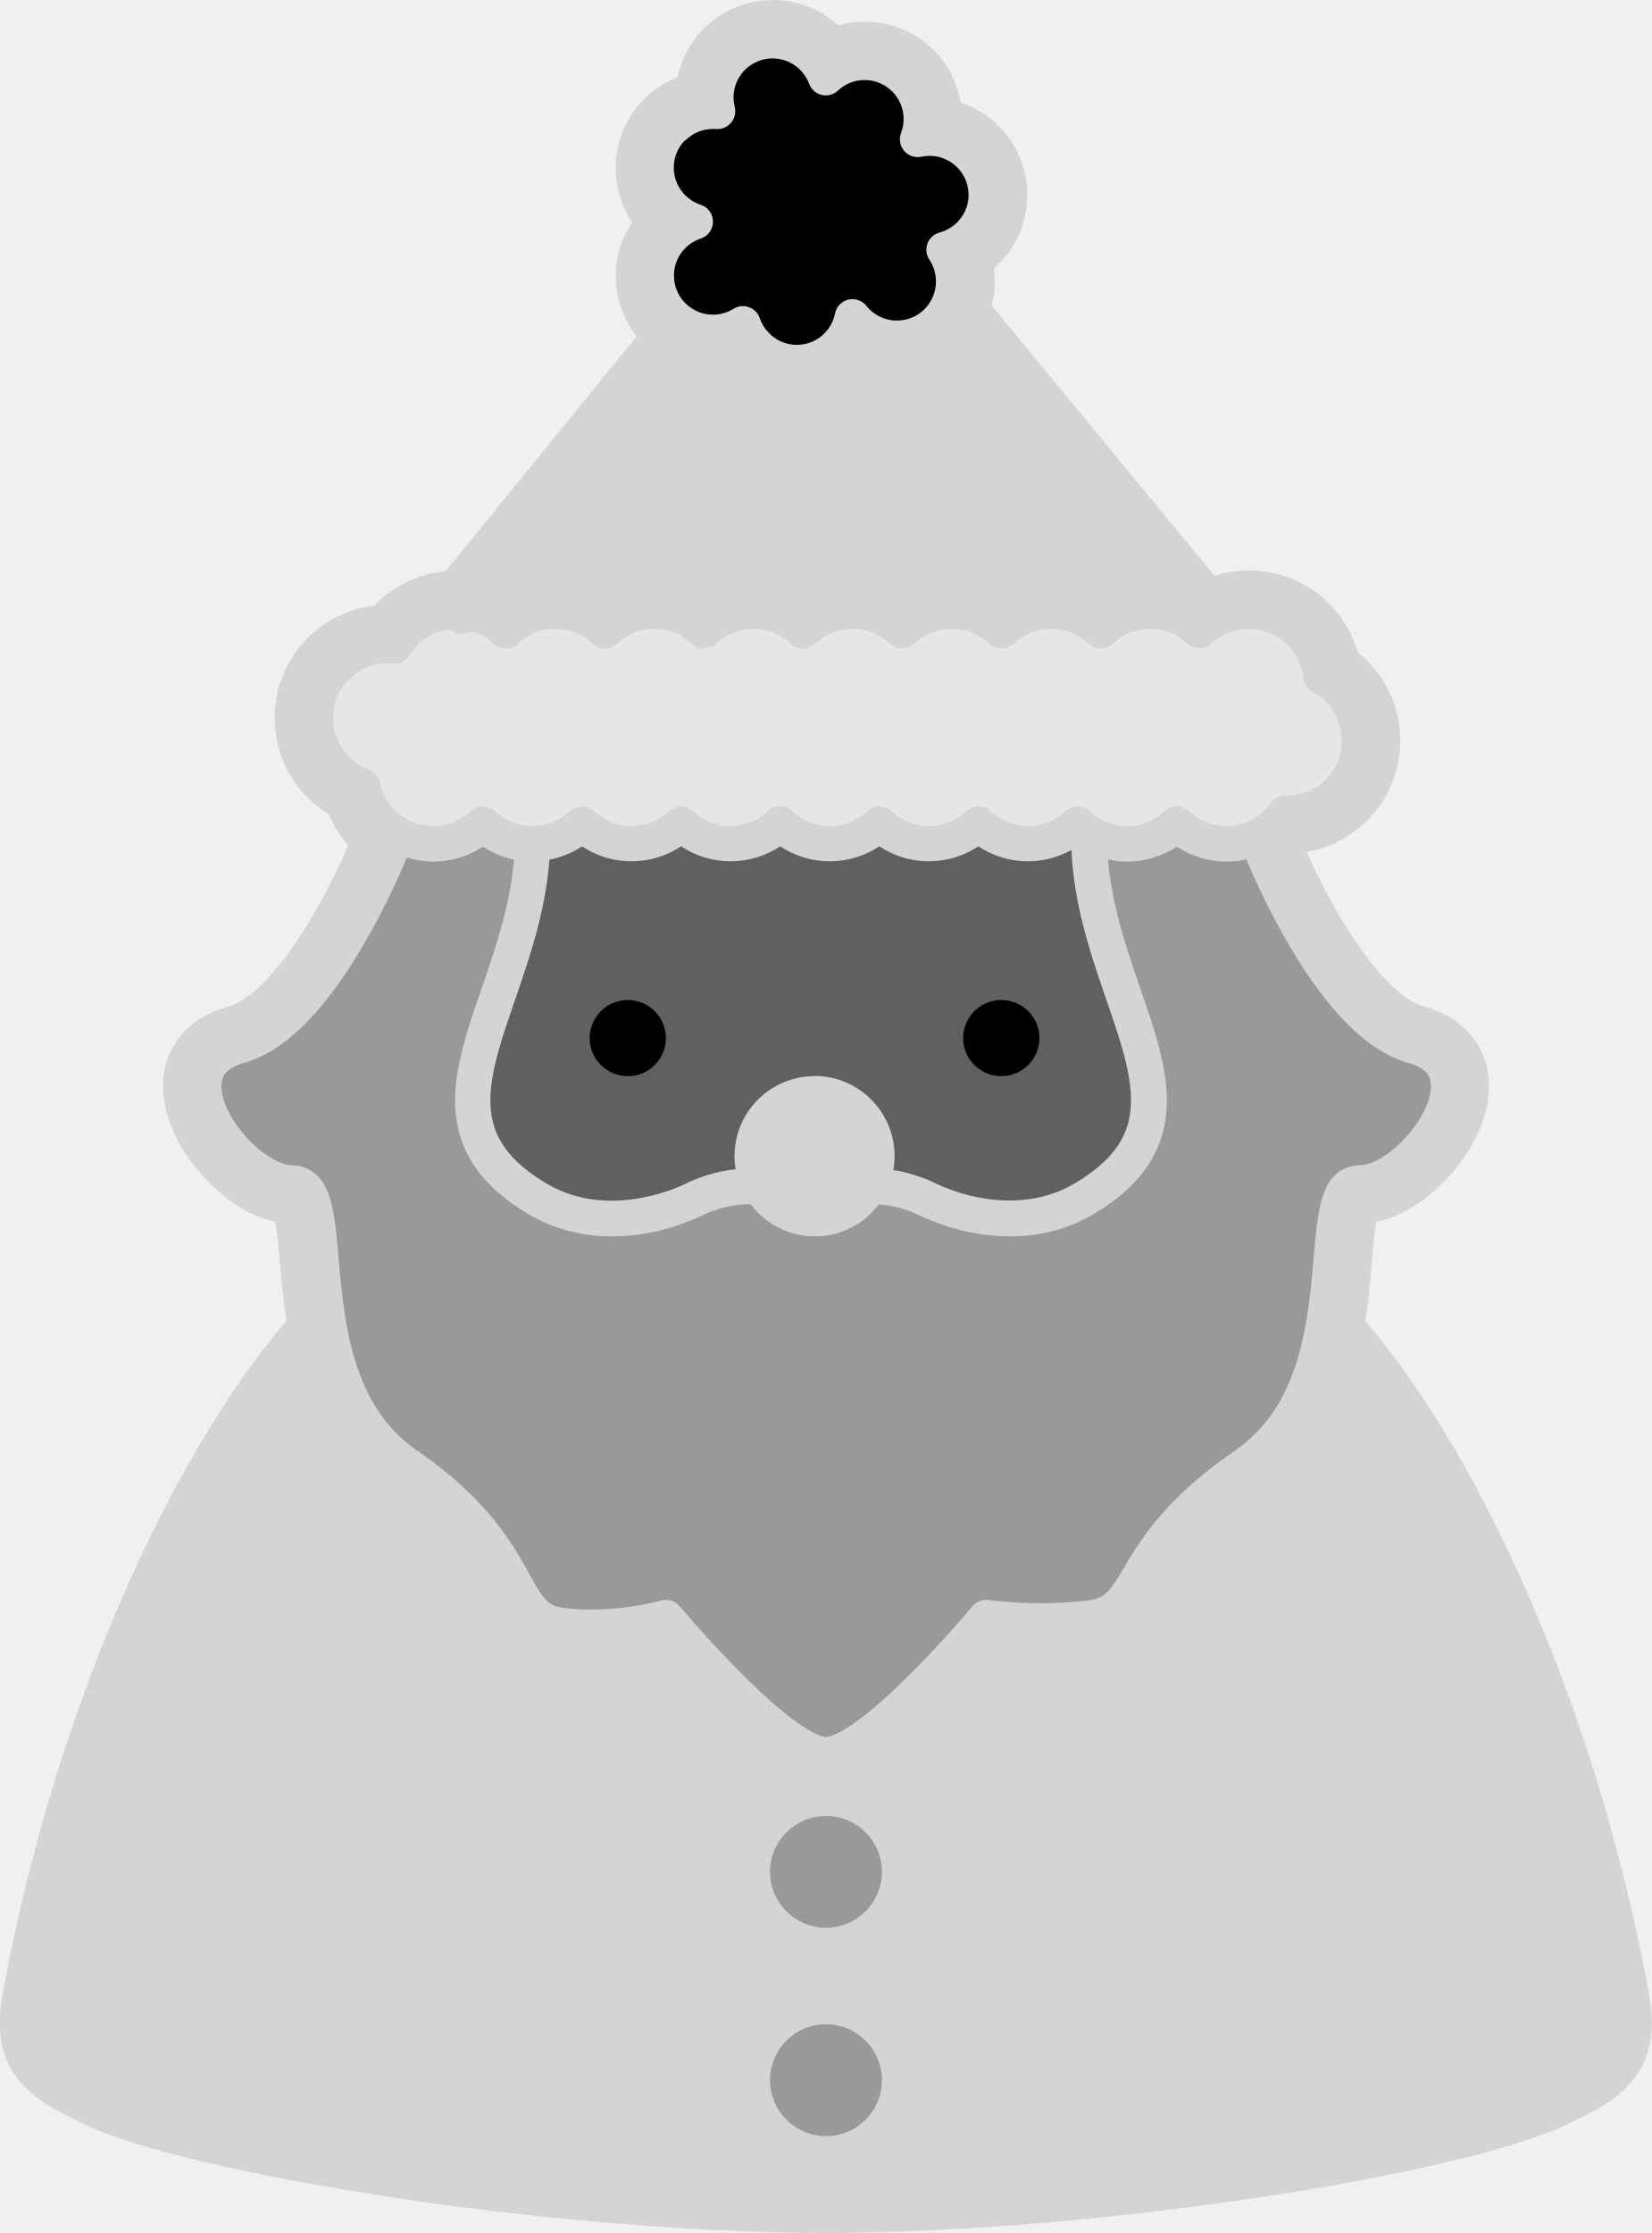
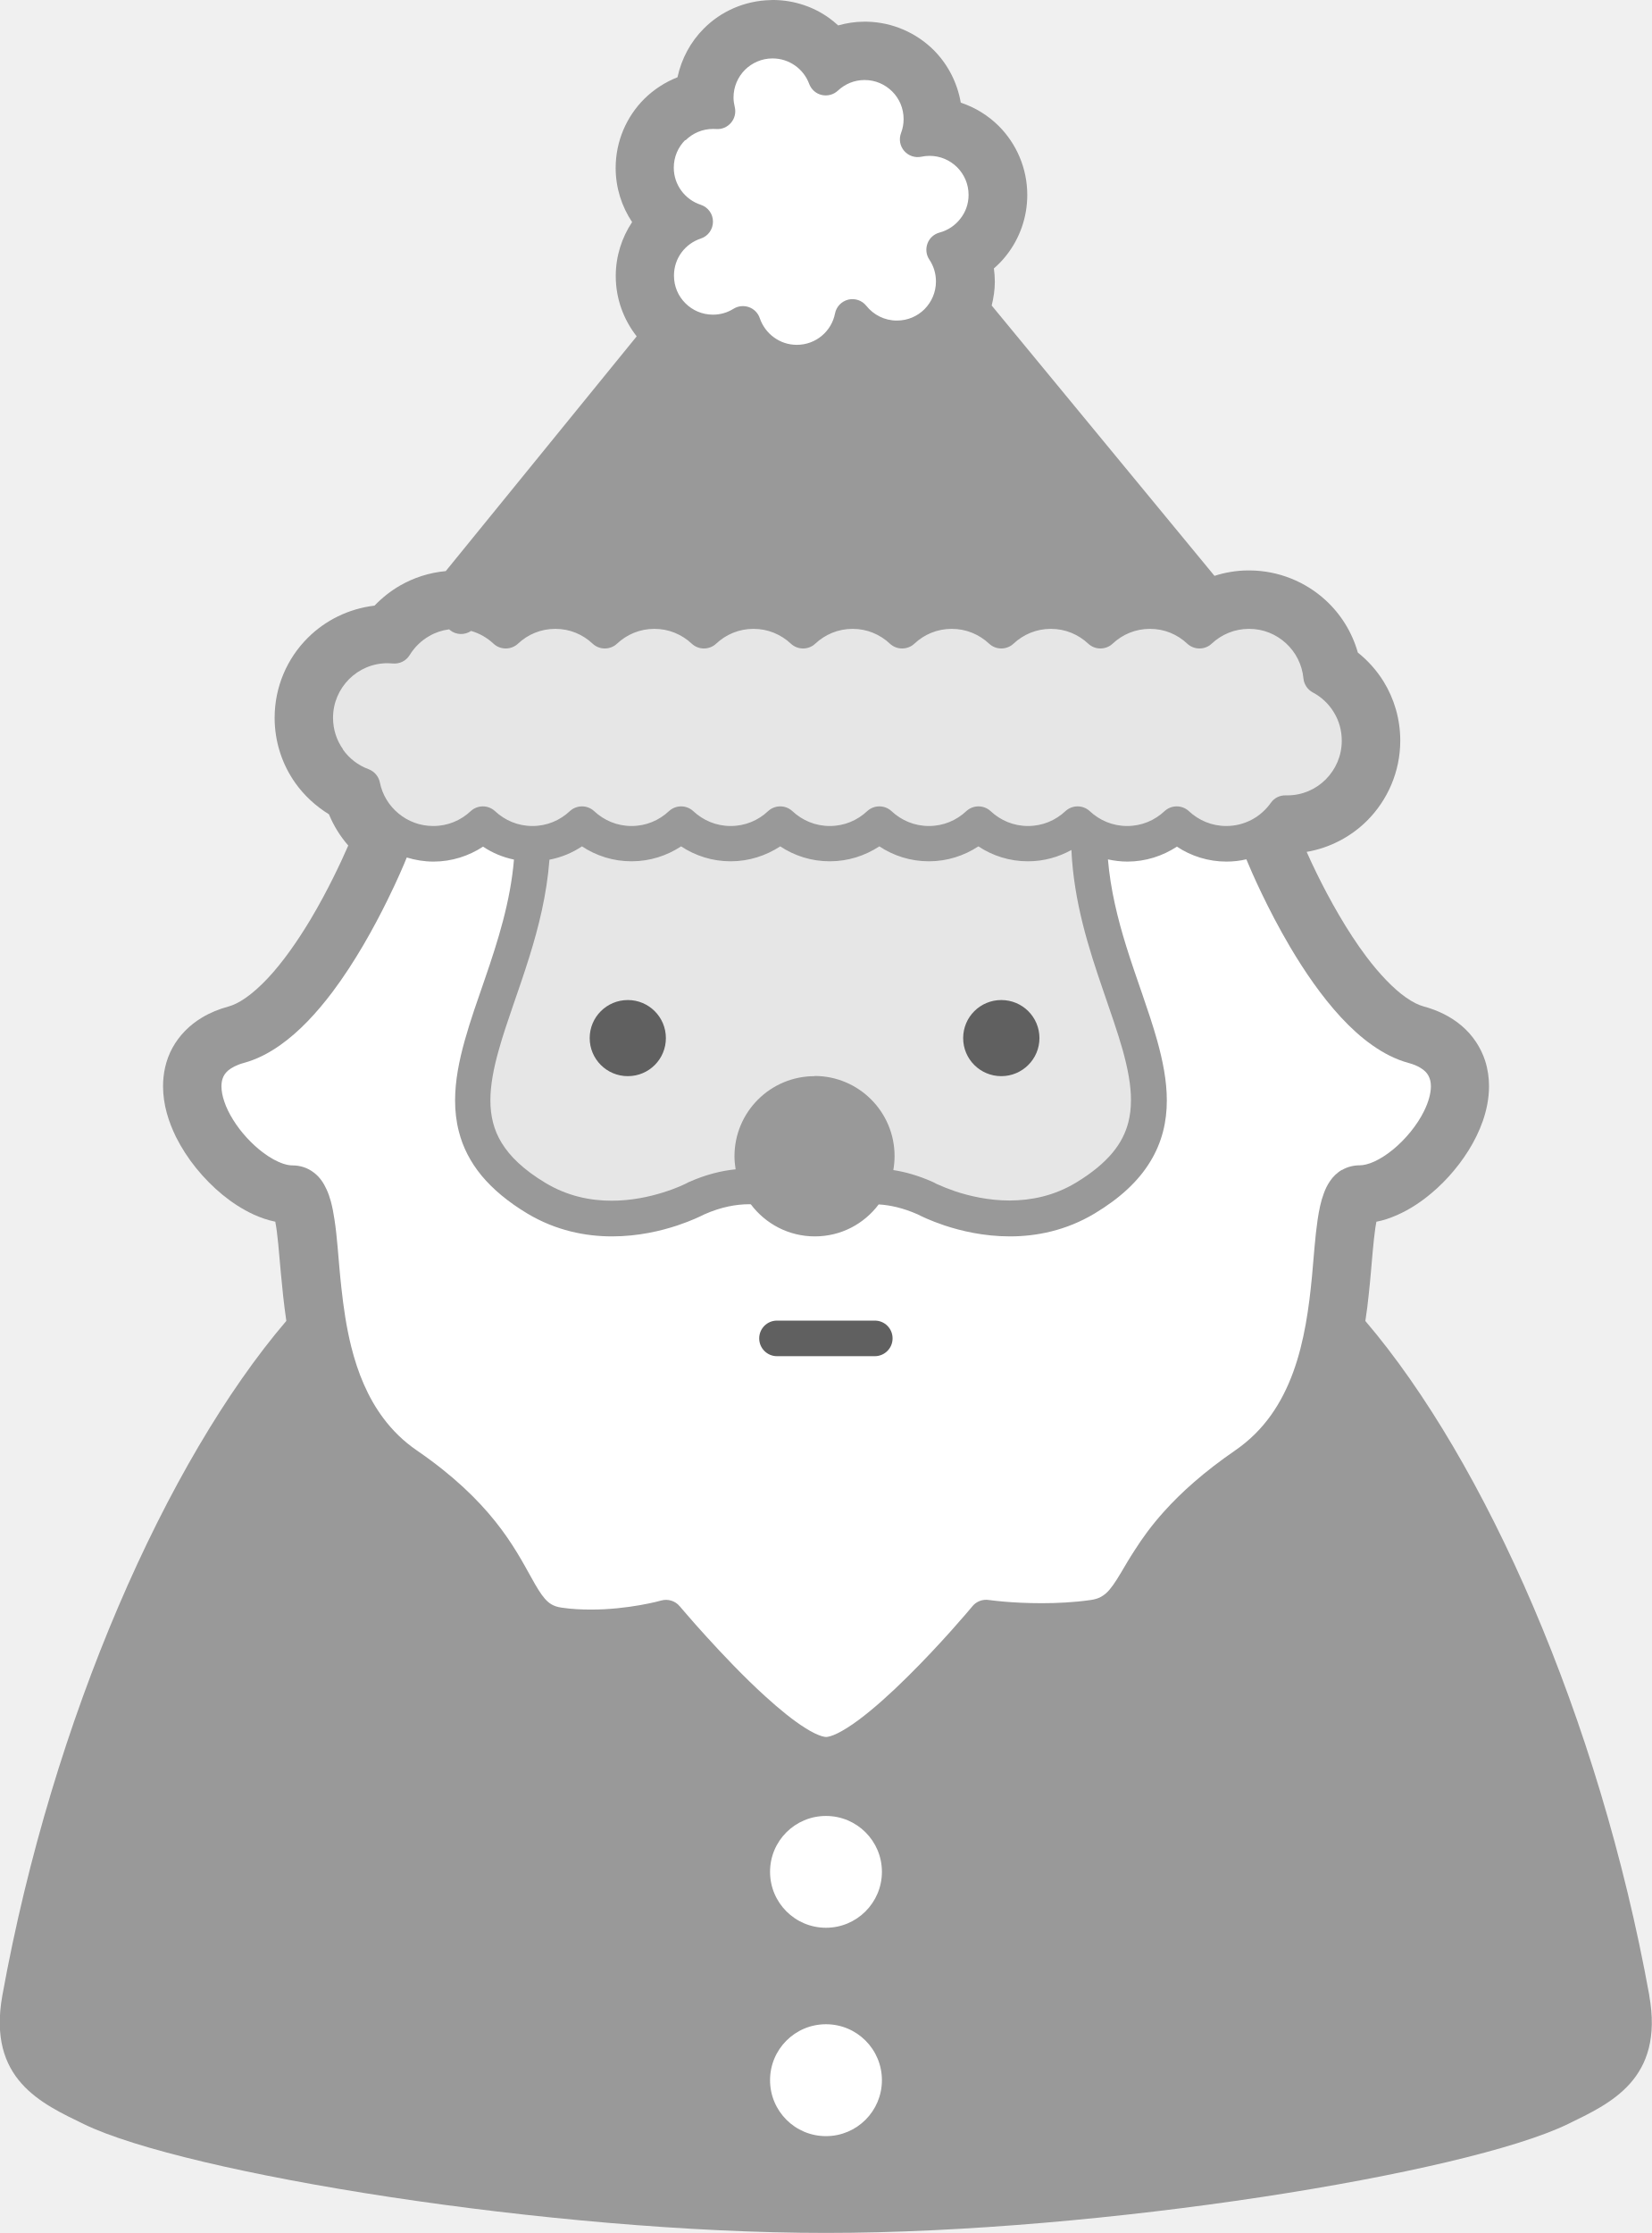
<svg xmlns="http://www.w3.org/2000/svg" id="Layer_2" viewBox="0 0 173.66 234.68">
  <g id="Layer_1-2">
-     <path d="M173.38,209.71c-5.29-29.18-17.28-56.15-29.85-70.88.15-.97.27-1.92.36-2.83.18-1.63.29-3.13.41-4.43.09-.97.18-1.84.28-2.53.04-.24.07-.45.11-.64.36-.07.71-.16,1.05-.27h0c1.5-.49,2.84-1.26,4.04-2.17h0c1.8-1.37,3.37-3.1,4.59-5.04.61-.98,1.13-2.02,1.52-3.14h0c.38-1.11.64-2.33.64-3.62,0-.87-.12-1.78-.41-2.68-.45-1.39-1.29-2.67-2.46-3.67-1.15-.98-2.53-1.64-4.01-2.04h0c-.49-.13-1.15-.44-1.88-.96h0c-1.27-.89-2.76-2.44-4.12-4.25h0c-2.06-2.73-3.9-6.06-5.18-8.66-.44-.89-.81-1.7-1.11-2.37,2.45-.42,4.67-1.6,6.36-3.29,2.14-2.14,3.48-5.13,3.48-8.4,0-2.27-.64-4.41-1.75-6.21-.72-1.17-1.65-2.2-2.71-3.05-.61-2.15-1.8-4.05-3.4-5.51h0c-2.1-1.92-4.91-3.1-7.98-3.12h-.04s-.07,0-.13,0c-1.22.01-2.41.21-3.52.57l-23.42-28.41c.2-.81.33-1.65.33-2.51,0-.47-.04-.93-.1-1.39.49-.42.95-.9,1.35-1.42,1.35-1.73,2.16-3.93,2.16-6.3,0-2.82-1.15-5.4-3-7.25h0c-1.11-1.1-2.47-1.95-3.99-2.45-.37-2.14-1.38-4.05-2.84-5.52h0c-1.8-1.79-4.29-2.93-7.02-2.99-.04,0-.09,0-.17,0h-.16c-.93,0-1.84.15-2.7.39-.31-.28-.63-.55-.97-.79-1.62-1.16-3.61-1.84-5.73-1.88-.03,0-.08,0-.13,0h-.07s-.1,0-.2.01c-2.74.06-5.24,1.19-7.03,3h0c-1.37,1.37-2.34,3.15-2.76,5.11-1.32.52-2.51,1.3-3.5,2.28-1.85,1.85-3,4.43-3,7.25,0,2.09.64,4.06,1.73,5.69-1.08,1.62-1.72,3.58-1.72,5.67,0,2.39.83,4.59,2.2,6.34l-20.07,24.67c-1.73.16-3.36.69-4.79,1.51-1.01.58-1.91,1.3-2.7,2.12-2.72.32-5.18,1.55-7.02,3.39h0c-2.15,2.14-3.48,5.13-3.48,8.4,0,2.55.81,4.93,2.18,6.86.94,1.32,2.15,2.43,3.53,3.28.5,1.21,1.18,2.31,2.03,3.28-.73,1.68-2.14,4.71-3.96,7.76-1.34,2.24-2.92,4.51-4.5,6.19h0c-.79.84-1.58,1.54-2.29,2.04h0c-.71.5-1.35.8-1.84.93h0c-.99.27-1.92.64-2.78,1.16-1.31.78-2.4,1.88-3.12,3.2-.71,1.31-.98,2.71-.98,4.02h0c0,1.96.59,3.74,1.35,5.31h0c1.18,2.36,2.9,4.44,4.88,6.08h0c1,.82,2.1,1.54,3.29,2.09h0c.7.32,1.47.59,2.29.76,0,.01,0,.02,0,.04h0s0,.02,0,.02c.11.57.21,1.36.3,2.28.09.92.18,1.98.28,3.11.14,1.52.31,3.21.57,4.97-12.57,14.73-24.56,41.7-29.85,70.88-1.6,8.85,4.14,11.38,8.55,13.53,10.69,5.2,49.16,11.44,78.01,11.44s67.33-6.24,78.01-11.44c4.41-2.15,10.15-4.68,8.55-13.53Z" style="fill:#d4d4d4;" />
-     <path d="M85.63,113.1c-4.65,0-8.42,3.77-8.42,8.42,0,.47.05.92.12,1.37-1.51.15-3.15.56-4.89,1.33l-.13.06h0s-.03.02-.03.02c-.2.11-1.16.59-2.6,1.03-1.43.45-3.32.86-5.38.86-2.23,0-4.63-.47-6.96-1.87-2.33-1.4-3.75-2.81-4.6-4.2-.43-.7-.72-1.4-.91-2.14-.19-.74-.28-1.51-.28-2.34,0-1.57.33-3.34.88-5.28.81-2.92,2.1-6.2,3.22-9.81.98-3.14,1.83-6.54,2.11-10.2,1.25-.24,2.4-.72,3.42-1.4,1.49.99,3.28,1.57,5.21,1.57s3.72-.59,5.21-1.57c1.49.99,3.29,1.57,5.21,1.57s3.71-.59,5.21-1.57c1.49.99,3.28,1.57,5.21,1.57s3.71-.59,5.21-1.57c1.49.99,3.29,1.57,5.21,1.57s3.71-.59,5.2-1.57c1.49.99,3.29,1.57,5.21,1.57,1.66,0,3.21-.44,4.57-1.19.25,5.47,1.83,10.37,3.32,14.71.77,2.25,1.52,4.37,2.07,6.31.54,1.95.88,3.72.87,5.28,0,.83-.09,1.6-.28,2.34-.29,1.1-.79,2.13-1.66,3.18-.87,1.04-2.11,2.1-3.85,3.15-2.33,1.4-4.73,1.86-6.96,1.87-2.23,0-4.26-.48-5.73-.97-.73-.25-1.32-.49-1.71-.67-.2-.08-.35-.15-.44-.21l-.1-.05h-.02s0-.01,0-.01l-.13-.06c-1.44-.64-2.81-1.03-4.1-1.23.08-.48.13-.97.13-1.47,0-4.64-3.76-8.42-8.41-8.42Z" style="fill:#606060;" />
-     <path d="M66,105.1c-2.22,0-4.01,1.79-4.01,4s1.79,4,4.01,4,4-1.79,4-4c0-2.21-1.79-4-4-4Z" />
-     <path d="M105.26,113.1c2.21,0,4.01-1.79,4.01-4s-1.79-4-4.01-4-4.01,1.79-4.01,4c0,2.21,1.79,4,4.01,4Z" />
-     <path d="M91.96,138.79h-10.28c-1.03,0-1.87.83-1.87,1.87s.84,1.87,1.87,1.87h10.28c1.03,0,1.87-.83,1.87-1.87s-.83-1.87-1.87-1.87Z" />
-     <path d="M18.3,106.09l-.06.03h0l.05-.03Z" />
-     <path d="M20.52,125.62l-.03-.03h0l.03.03Z" />
-     <path d="M18.24,106.13h0s0,0,0,0Z" />
-     <path d="M72.06,14.75c.75-.74,1.76-1.2,2.9-1.2.07,0,.17,0,.32.01.6.05,1.18-.2,1.57-.66.39-.46.53-1.07.39-1.65-.08-.34-.13-.67-.13-1,0-1.14.46-2.16,1.2-2.91.75-.74,1.77-1.2,2.9-1.2.89,0,1.7.28,2.37.75.67.47,1.19,1.14,1.48,1.92.22.59.72,1.03,1.32,1.17.61.14,1.25-.03,1.71-.46.74-.69,1.71-1.11,2.8-1.11,1.14,0,2.15.46,2.9,1.2.75.75,1.2,1.77,1.2,2.91,0,.51-.09.99-.27,1.46-.24.64-.12,1.36.33,1.88.45.52,1.14.75,1.81.61.28-.06.57-.09.86-.09,1.14,0,2.15.46,2.9,1.2.74.75,1.2,1.76,1.2,2.9,0,.96-.32,1.82-.87,2.51-.54.7-1.31,1.22-2.18,1.45-.59.16-1.06.58-1.27,1.15-.21.57-.14,1.2.2,1.7.44.66.69,1.44.69,2.29,0,1.14-.46,2.16-1.2,2.91-.75.75-1.77,1.2-2.91,1.2-1.3,0-2.45-.6-3.21-1.55-.45-.57-1.2-.82-1.9-.65-.71.18-1.25.74-1.39,1.45-.18.94-.69,1.77-1.4,2.36-.71.59-1.62.94-2.62.94-.91,0-1.73-.29-2.41-.79-.68-.5-1.2-1.2-1.48-2.01-.18-.54-.6-.97-1.14-1.16-.54-.19-1.13-.13-1.62.17-.64.4-1.37.62-2.16.62-1.14,0-2.16-.46-2.9-1.2-.75-.75-1.2-1.76-1.2-2.9,0-.92.29-1.75.79-2.43.5-.68,1.21-1.2,2.03-1.47.77-.25,1.28-.97,1.28-1.78s-.52-1.52-1.29-1.77c-.82-.27-1.53-.79-2.03-1.47-.5-.68-.8-1.51-.8-2.43,0-1.14.46-2.16,1.2-2.9Z" />
+     <path d="M173.38,209.71c-5.29-29.18-17.28-56.15-29.85-70.88.15-.97.27-1.92.36-2.83.18-1.63.29-3.13.41-4.43.09-.97.18-1.84.28-2.53.04-.24.07-.45.11-.64.36-.07.71-.16,1.05-.27h0c1.5-.49,2.84-1.26,4.04-2.17h0c1.8-1.37,3.37-3.1,4.59-5.04.61-.98,1.13-2.02,1.52-3.14h0c.38-1.11.64-2.33.64-3.62,0-.87-.12-1.78-.41-2.68-.45-1.39-1.29-2.67-2.46-3.67-1.15-.98-2.53-1.64-4.01-2.04h0c-.49-.13-1.15-.44-1.88-.96h0c-1.27-.89-2.76-2.44-4.12-4.25h0c-2.06-2.73-3.9-6.06-5.18-8.66-.44-.89-.81-1.7-1.11-2.37,2.45-.42,4.67-1.6,6.36-3.29,2.14-2.14,3.48-5.13,3.48-8.4,0-2.27-.64-4.41-1.75-6.21-.72-1.17-1.65-2.2-2.71-3.05-.61-2.15-1.8-4.05-3.4-5.51h0c-2.1-1.92-4.91-3.1-7.98-3.12h-.04s-.07,0-.13,0c-1.22.01-2.41.21-3.52.57l-23.42-28.41c.2-.81.33-1.65.33-2.51,0-.47-.04-.93-.1-1.39.49-.42.95-.9,1.35-1.42,1.35-1.73,2.16-3.93,2.16-6.3,0-2.82-1.15-5.4-3-7.25h0c-1.11-1.1-2.47-1.95-3.99-2.45-.37-2.14-1.38-4.05-2.84-5.52h0c-1.8-1.79-4.29-2.93-7.02-2.99-.04,0-.09,0-.17,0h-.16c-.93,0-1.84.15-2.7.39-.31-.28-.63-.55-.97-.79-1.62-1.16-3.61-1.84-5.73-1.88-.03,0-.08,0-.13,0h-.07s-.1,0-.2.01c-2.74.06-5.24,1.19-7.03,3h0c-1.37,1.37-2.34,3.15-2.76,5.11-1.32.52-2.51,1.3-3.5,2.28-1.85,1.85-3,4.43-3,7.25,0,2.09.64,4.06,1.73,5.69-1.08,1.62-1.72,3.58-1.72,5.67,0,2.39.83,4.59,2.2,6.34l-20.07,24.67c-1.73.16-3.36.69-4.79,1.51-1.01.58-1.91,1.3-2.7,2.12-2.72.32-5.18,1.55-7.02,3.39h0c-2.15,2.14-3.48,5.13-3.48,8.4,0,2.55.81,4.93,2.18,6.86.94,1.32,2.15,2.43,3.53,3.28.5,1.21,1.18,2.31,2.03,3.28-.73,1.68-2.14,4.71-3.96,7.76-1.34,2.24-2.92,4.51-4.5,6.19h0c-.79.84-1.58,1.54-2.29,2.04h0c-.71.5-1.35.8-1.84.93h0c-.99.27-1.92.64-2.78,1.16-1.31.78-2.4,1.88-3.12,3.2-.71,1.31-.98,2.71-.98,4.02h0c0,1.96.59,3.74,1.35,5.31h0c1.18,2.36,2.9,4.44,4.88,6.08h0c1,.82,2.1,1.54,3.29,2.09h0c.7.32,1.47.59,2.29.76,0,.01,0,.02,0,.04h0s0,.02,0,.02c.11.57.21,1.36.3,2.28.09.92.18,1.98.28,3.11.14,1.52.31,3.21.57,4.97-12.57,14.73-24.56,41.7-29.85,70.88-1.6,8.85,4.14,11.38,8.55,13.53,10.69,5.2,49.16,11.44,78.01,11.44s67.33-6.24,78.01-11.44c4.41-2.15,10.15-4.68,8.55-13.53Z" style="fill:#999;" />
+     <path d="M72.06,14.75c.75-.74,1.76-1.2,2.9-1.2.07,0,.17,0,.32.01.6.05,1.18-.2,1.57-.66.39-.46.53-1.07.39-1.65-.08-.34-.13-.67-.13-1,0-1.14.46-2.16,1.2-2.91.75-.74,1.77-1.2,2.9-1.2.89,0,1.7.28,2.37.75.67.47,1.19,1.14,1.48,1.92.22.59.71,1.03,1.32,1.17.61.14,1.25-.03,1.71-.46.74-.69,1.71-1.11,2.8-1.11,1.14,0,2.15.46,2.9,1.2.75.75,1.2,1.77,1.2,2.91,0,.51-.09.99-.27,1.46-.24.64-.12,1.36.33,1.88.45.52,1.14.75,1.81.61.28-.06.57-.09.86-.09,1.14,0,2.15.46,2.9,1.2.74.75,1.2,1.76,1.2,2.9,0,.96-.32,1.82-.87,2.51-.54.7-1.31,1.22-2.18,1.45-.59.16-1.06.58-1.27,1.15-.21.57-.14,1.2.2,1.7.44.66.69,1.44.69,2.29,0,1.14-.46,2.16-1.2,2.91-.75.75-1.77,1.2-2.91,1.2-1.3,0-2.45-.6-3.21-1.55-.45-.57-1.2-.82-1.9-.65-.71.18-1.25.74-1.39,1.45-.18.94-.69,1.77-1.4,2.36-.71.59-1.62.94-2.62.94-.91,0-1.73-.29-2.41-.79-.68-.49-1.2-1.2-1.48-2.01-.18-.54-.6-.97-1.14-1.16-.54-.19-1.13-.13-1.62.17-.64.4-1.37.62-2.16.62-1.14,0-2.16-.46-2.9-1.2-.75-.75-1.2-1.76-1.2-2.9,0-.92.29-1.75.79-2.43.5-.68,1.21-1.2,2.03-1.47.77-.25,1.28-.97,1.28-1.78s-.52-1.52-1.29-1.77c-.82-.27-1.53-.79-2.03-1.47-.5-.68-.8-1.51-.8-2.43,0-1.14.46-2.16,1.2-2.9Z" style="fill:#fff;" />
+     <path d="M86.83,224.5c-3.25,0-5.88-2.63-5.88-5.88s2.63-5.88,5.88-5.88,5.88,2.63,5.88,5.88-2.63,5.88-5.88,5.88Z" style="fill:#fff;" />
+     <path d="M86.83,202.6c-3.25,0-5.88-2.63-5.88-5.88s2.63-5.87,5.88-5.87,5.88,2.63,5.88,5.87-2.63,5.88-5.88,5.88Z" style="fill:#fff;" />
+     <path d="M141.06,122.95c-.53.31-.94.73-1.24,1.17-.29.42-.5.86-.66,1.31-.32.85-.5,1.77-.65,2.77-.26,1.75-.39,3.77-.59,5.94-.31,3.25-.79,6.81-1.97,10.05-.59,1.62-1.35,3.15-2.34,4.54-.99,1.39-2.21,2.63-3.76,3.7-3.31,2.28-5.69,4.43-7.46,6.4-1.33,1.47-2.31,2.84-3.08,4.05-.59.9-1.06,1.71-1.46,2.39-.61,1.03-1.1,1.74-1.54,2.14-.22.2-.43.34-.68.47-.26.12-.57.22-1.01.28-1.75.25-3.54.33-5.13.33s-3-.08-4-.17c-.49-.04-.89-.09-1.16-.12-.13-.01-.24-.03-.3-.04h-.08s-.02-.01-.02-.01h0c-.64-.09-1.28.15-1.7.65l-.03.04c-.33.4-3.34,3.97-6.8,7.38-1.72,1.71-3.57,3.38-5.18,4.57-.81.6-1.56,1.07-2.17,1.37-.61.31-1.08.4-1.21.39-.07,0-.22-.02-.44-.08-.41-.12-1.04-.41-1.74-.86-1.24-.77-2.73-1.98-4.21-3.33-2.24-2.03-4.5-4.42-6.19-6.28-.85-.93-1.55-1.73-2.04-2.3-.25-.28-.44-.51-.57-.66-.06-.08-.11-.14-.15-.18l-.05-.05c-.47-.57-1.24-.8-1.95-.6-.01.01-3.43.96-7.39.95-1,0-2.04-.05-3.05-.2-.5-.07-.82-.19-1.09-.35-.24-.14-.45-.32-.69-.59-.42-.47-.88-1.23-1.44-2.25-.85-1.52-1.94-3.58-3.77-5.87-1.83-2.29-4.41-4.83-8.23-7.45-1.43-.98-2.58-2.12-3.53-3.39-1.66-2.21-2.71-4.82-3.39-7.54-.51-2.04-.81-4.14-1.03-6.15-.17-1.51-.28-2.97-.4-4.33-.09-1.03-.19-1.98-.33-2.88-.1-.67-.22-1.31-.38-1.9-.13-.45-.27-.89-.47-1.3-.29-.63-.68-1.24-1.31-1.72-.31-.24-.67-.44-1.06-.57-.39-.13-.8-.19-1.19-.19-.26,0-.58-.05-.95-.17-.65-.21-1.43-.63-2.2-1.22-1.16-.88-2.3-2.12-3.09-3.4-.4-.64-.72-1.29-.92-1.89-.21-.6-.31-1.16-.31-1.62,0-.31.04-.57.11-.79.11-.34.28-.61.6-.89.33-.27.84-.57,1.64-.79,1.37-.37,2.63-1.03,3.81-1.86,2.06-1.45,3.87-3.43,5.49-5.57,2.42-3.22,4.39-6.82,5.78-9.64,1.06-2.14,1.77-3.82,2.05-4.52.89.27,1.83.43,2.81.43,1.92,0,3.71-.59,5.21-1.57.97.65,2.06,1.11,3.25,1.36-.37,4.41-1.69,8.57-3.05,12.52-.77,2.23-1.54,4.39-2.13,6.51-.59,2.12-1.01,4.21-1.01,6.29,0,1.1.12,2.19.4,3.27.41,1.62,1.2,3.19,2.39,4.63,1.2,1.44,2.78,2.76,4.81,3.98,3.01,1.8,6.13,2.4,8.89,2.4s5.17-.58,6.91-1.16c1.49-.5,2.48-.99,2.79-1.15,1.81-.8,3.39-1.07,4.74-1.07.06,0,.1.01.16.01,1.53,2.04,3.97,3.37,6.73,3.37s5.18-1.32,6.71-3.36c1.2.07,2.57.37,4.11,1.05.3.16,1.3.65,2.78,1.15,1.74.58,4.15,1.16,6.91,1.16s5.88-.6,8.89-2.4c2.7-1.62,4.63-3.43,5.86-5.46.62-1.01,1.06-2.07,1.34-3.15.28-1.08.4-2.17.4-3.27,0-2.08-.42-4.17-1.01-6.29-.89-3.18-2.18-6.46-3.25-9.9-.91-2.93-1.66-5.97-1.93-9.15.66.14,1.34.23,2.04.23,1.92,0,3.71-.59,5.21-1.57,1.49.99,3.29,1.57,5.21,1.57.72,0,1.42-.08,2.09-.24.57,1.38,2.22,5.18,4.61,9.23,1.5,2.53,3.28,5.15,5.33,7.37,1.03,1.11,2.12,2.11,3.3,2.94s2.44,1.49,3.8,1.86c.53.14.94.32,1.25.51.47.28.7.55.86.85.16.3.25.65.25,1.11,0,.69-.24,1.63-.72,2.59-.71,1.46-1.95,2.97-3.27,4.05-.66.54-1.34.97-1.95,1.25-.61.28-1.16.4-1.54.4-.64,0-1.31.16-1.86.49Z" style="fill:#fff;" />
+     <polygon points="156.71 107.06 156.69 107.04 156.69 107.04 156.69 107.04 156.71 107.06" style="fill:#606060;" />
+     <path d="M85.63,113.1c-4.65,0-8.42,3.77-8.42,8.42,0,.47.05.92.12,1.37-1.51.15-3.15.56-4.89,1.33l-.13.06h0s-.03.02-.03.02c-.2.11-1.16.59-2.6,1.03-1.43.45-3.32.86-5.38.86-2.23,0-4.63-.47-6.96-1.87-2.33-1.4-3.75-2.81-4.6-4.2-.43-.7-.72-1.4-.91-2.14-.19-.74-.28-1.51-.28-2.34,0-1.57.33-3.34.88-5.28.81-2.92,2.1-6.2,3.22-9.81.98-3.14,1.83-6.54,2.11-10.2,1.25-.24,2.4-.72,3.42-1.4,1.49.99,3.28,1.57,5.21,1.57s3.72-.59,5.21-1.57c1.49.99,3.29,1.57,5.21,1.57s3.71-.59,5.21-1.57c1.49.99,3.28,1.57,5.21,1.57s3.71-.59,5.21-1.57c1.49.99,3.29,1.57,5.21,1.57s3.71-.59,5.2-1.57c1.49.99,3.29,1.57,5.21,1.57,1.66,0,3.21-.44,4.57-1.19.25,5.47,1.83,10.37,3.32,14.71.77,2.25,1.52,4.37,2.07,6.31.54,1.95.88,3.72.87,5.28,0,.83-.09,1.6-.28,2.34-.29,1.1-.79,2.13-1.66,3.18-.87,1.04-2.11,2.1-3.85,3.15-2.33,1.4-4.73,1.86-6.96,1.87-2.23,0-4.26-.48-5.73-.97-.73-.25-1.32-.49-1.71-.67-.2-.08-.35-.15-.44-.21l-.1-.05h-.02s0-.01,0-.01l-.13-.06c-1.44-.64-2.81-1.03-4.1-1.23.08-.48.13-.97.13-1.47,0-4.64-3.76-8.42-8.41-8.42Z" style="fill:#e6e6e6;" />
+     <path d="M66,105.1c-2.22,0-4.01,1.79-4.01,4s1.79,4,4.01,4,4-1.79,4-4c0-2.21-1.79-4-4-4Z" style="fill:#606060;" />
+     <path d="M105.26,113.1c2.21,0,4.01-1.79,4.01-4s-1.79-4-4.01-4-4.01,1.79-4.01,4c0,2.21,1.79,4,4.01,4Z" style="fill:#606060;" />
+     <path d="M91.96,138.79h-10.28c-1.03,0-1.87.83-1.87,1.87s.84,1.87,1.87,1.87h10.28c1.03,0,1.87-.83,1.87-1.87s-.83-1.87-1.87-1.87Z" style="fill:#606060;" />
    <path d="M36.06,78.75c-.66-.93-1.05-2.06-1.05-3.31,0-1.59.64-3.01,1.68-4.06,1.04-1.04,2.47-1.68,4.06-1.68.17,0,.35.01.55.03.71.06,1.39-.27,1.77-.89.51-.83,1.22-1.52,2.05-1.99.63-.37,1.34-.61,2.1-.71l.08.08c.65.53,1.56.54,2.22.09.89.25,1.7.72,2.36,1.34.72.67,1.85.67,2.57,0,1.03-.97,2.4-1.56,3.93-1.56s2.89.59,3.92,1.56c.72.67,1.84.67,2.56,0,1.04-.97,2.4-1.56,3.93-1.56s2.89.59,3.93,1.56c.72.67,1.84.67,2.56,0,1.04-.97,2.4-1.56,3.93-1.56s2.89.59,3.93,1.56c.72.67,1.85.67,2.56,0,1.04-.97,2.41-1.56,3.93-1.56s2.89.59,3.92,1.56c.72.67,1.85.67,2.57,0,1.03-.97,2.4-1.56,3.93-1.56s2.89.59,3.93,1.56c.72.67,1.84.67,2.56,0,1.04-.97,2.4-1.56,3.93-1.56s2.89.59,3.93,1.56c.72.67,1.84.67,2.56,0,1.03-.97,2.4-1.56,3.93-1.56s2.89.59,3.92,1.56c.72.67,1.85.67,2.56,0,1.04-.97,2.41-1.56,3.93-1.56s2.85.57,3.88,1.51c1.03.94,1.7,2.24,1.84,3.69.06.63.43,1.18.98,1.48.91.48,1.68,1.2,2.21,2.08.54.87.84,1.89.84,3,0,1.59-.64,3.01-1.68,4.06-1.04,1.04-2.46,1.68-4.04,1.68-.02,0-.07,0-.16,0-.63-.02-1.22.27-1.58.79-.52.73-1.21,1.35-2.01,1.77-.8.42-1.7.66-2.67.66-1.52,0-2.89-.59-3.93-1.56-.72-.67-1.84-.67-2.56,0-1.04.97-2.4,1.56-3.93,1.56s-2.89-.59-3.93-1.56c-.72-.67-1.84-.67-2.56,0-1.04.97-2.4,1.56-3.93,1.56s-2.89-.59-3.93-1.56c-.72-.67-1.84-.67-2.56,0-1.04.97-2.4,1.56-3.93,1.56s-2.89-.59-3.93-1.56c-.72-.67-1.84-.67-2.56,0-1.04.97-2.4,1.56-3.93,1.56s-2.89-.59-3.93-1.56c-.72-.67-1.84-.67-2.56,0-1.03.97-2.4,1.56-3.93,1.56s-2.89-.59-3.93-1.56c-.72-.67-1.84-.67-2.56,0-1.04.97-2.4,1.56-3.93,1.56s-2.89-.59-3.93-1.56c-.72-.67-1.84-.67-2.56,0-1.04.97-2.4,1.56-3.93,1.56s-2.89-.59-3.93-1.56c-.72-.67-1.84-.67-2.56,0-1.04.97-2.4,1.56-3.93,1.56-1.4,0-2.66-.49-3.65-1.31-1-.82-1.71-1.97-1.97-3.28-.13-.63-.58-1.15-1.18-1.38-1.1-.4-2.04-1.13-2.7-2.07Z" style="fill:#e6e6e6;" />
-     <path d="M86.83,224.5c-3.25,0-5.88-2.63-5.88-5.88s2.63-5.88,5.88-5.88,5.88,2.63,5.88,5.88-2.63,5.88-5.88,5.88Z" style="fill:#999;" />
-     <path d="M86.83,202.6c-3.25,0-5.88-2.63-5.88-5.88s2.63-5.87,5.88-5.87,5.88,2.63,5.88,5.87-2.63,5.88-5.88,5.88Z" style="fill:#999;" />
-     <path d="M141.06,122.95c-.53.31-.94.73-1.24,1.17-.29.42-.5.86-.66,1.31-.32.85-.5,1.77-.65,2.77-.26,1.75-.39,3.77-.59,5.94-.31,3.25-.79,6.81-1.97,10.05-.59,1.62-1.35,3.15-2.34,4.54-.99,1.39-2.21,2.63-3.76,3.7-3.31,2.28-5.69,4.43-7.46,6.4-1.33,1.47-2.31,2.84-3.08,4.05-.59.9-1.06,1.71-1.46,2.39-.61,1.03-1.1,1.74-1.54,2.14-.22.2-.43.34-.68.47-.26.12-.57.22-1.01.28-1.75.25-3.54.33-5.13.33s-3-.08-4-.17c-.5-.04-.89-.09-1.16-.12-.13-.01-.24-.03-.3-.04h-.08s-.02-.01-.02-.01h0c-.64-.09-1.28.15-1.7.65l-.03.04c-.33.4-3.34,3.97-6.8,7.38-1.72,1.71-3.57,3.38-5.18,4.57-.81.6-1.56,1.07-2.17,1.37-.61.31-1.08.4-1.21.39-.07,0-.22-.02-.44-.08-.41-.12-1.04-.41-1.74-.86-1.24-.77-2.73-1.98-4.21-3.33-2.24-2.03-4.5-4.42-6.19-6.28-.85-.93-1.55-1.73-2.04-2.3-.25-.28-.44-.51-.57-.66-.06-.08-.11-.14-.15-.18l-.05-.05c-.47-.57-1.24-.8-1.95-.6-.01.01-3.43.96-7.39.95-1,0-2.04-.05-3.05-.2-.5-.07-.82-.19-1.09-.35-.24-.14-.45-.32-.69-.59-.42-.47-.88-1.23-1.44-2.25-.85-1.52-1.94-3.58-3.77-5.87s-4.41-4.83-8.23-7.45c-1.43-.98-2.58-2.12-3.53-3.39-1.66-2.21-2.71-4.82-3.39-7.54-.51-2.04-.81-4.14-1.03-6.15-.17-1.51-.28-2.97-.4-4.33-.09-1.03-.19-1.98-.33-2.88-.1-.67-.22-1.31-.38-1.9-.13-.45-.27-.89-.47-1.3-.29-.63-.68-1.24-1.31-1.72-.31-.24-.67-.44-1.06-.57-.39-.13-.8-.19-1.19-.19-.26,0-.58-.05-.95-.17-.65-.21-1.43-.63-2.2-1.22-1.16-.88-2.3-2.12-3.09-3.4-.4-.64-.72-1.29-.92-1.89-.21-.6-.31-1.16-.31-1.62,0-.31.04-.57.11-.79.11-.34.28-.61.6-.89.33-.27.84-.57,1.64-.79,1.37-.37,2.63-1.03,3.81-1.86,2.06-1.45,3.87-3.43,5.49-5.57,2.42-3.22,4.39-6.82,5.78-9.64,1.06-2.14,1.77-3.82,2.05-4.52.89.27,1.83.43,2.81.43,1.92,0,3.71-.59,5.21-1.57.97.65,2.06,1.11,3.25,1.36-.37,4.41-1.69,8.57-3.05,12.52-.77,2.23-1.54,4.39-2.13,6.51-.59,2.12-1.01,4.21-1.01,6.29,0,1.1.12,2.19.4,3.27.41,1.62,1.2,3.19,2.39,4.63,1.2,1.44,2.78,2.76,4.81,3.98,3.01,1.8,6.13,2.4,8.89,2.4s5.17-.58,6.91-1.16c1.49-.5,2.48-.99,2.79-1.15,1.81-.8,3.39-1.07,4.74-1.07.06,0,.1.01.16.01,1.53,2.04,3.97,3.37,6.73,3.37s5.18-1.32,6.71-3.36c1.2.07,2.57.37,4.11,1.05.3.16,1.3.65,2.78,1.15,1.74.58,4.15,1.16,6.91,1.16s5.88-.6,8.89-2.4c2.7-1.62,4.63-3.43,5.86-5.46.62-1.01,1.06-2.07,1.34-3.15.28-1.08.4-2.17.4-3.27,0-2.08-.42-4.17-1.01-6.29-.89-3.18-2.18-6.46-3.25-9.9-.91-2.93-1.66-5.97-1.93-9.15.66.14,1.34.23,2.04.23,1.92,0,3.71-.59,5.21-1.57,1.49.99,3.29,1.57,5.21,1.57.72,0,1.42-.08,2.09-.24.57,1.38,2.22,5.18,4.61,9.23,1.5,2.53,3.28,5.15,5.33,7.37,1.03,1.11,2.12,2.11,3.3,2.94,1.18.83,2.44,1.49,3.8,1.86.53.14.94.32,1.25.51.47.28.7.55.86.85.16.3.25.65.25,1.11,0,.69-.24,1.63-.72,2.59-.71,1.46-1.95,2.97-3.27,4.05-.66.54-1.34.97-1.95,1.25-.61.28-1.16.4-1.54.4-.64,0-1.31.16-1.86.49Z" style="fill:#999;" />
  </g>
</svg>
